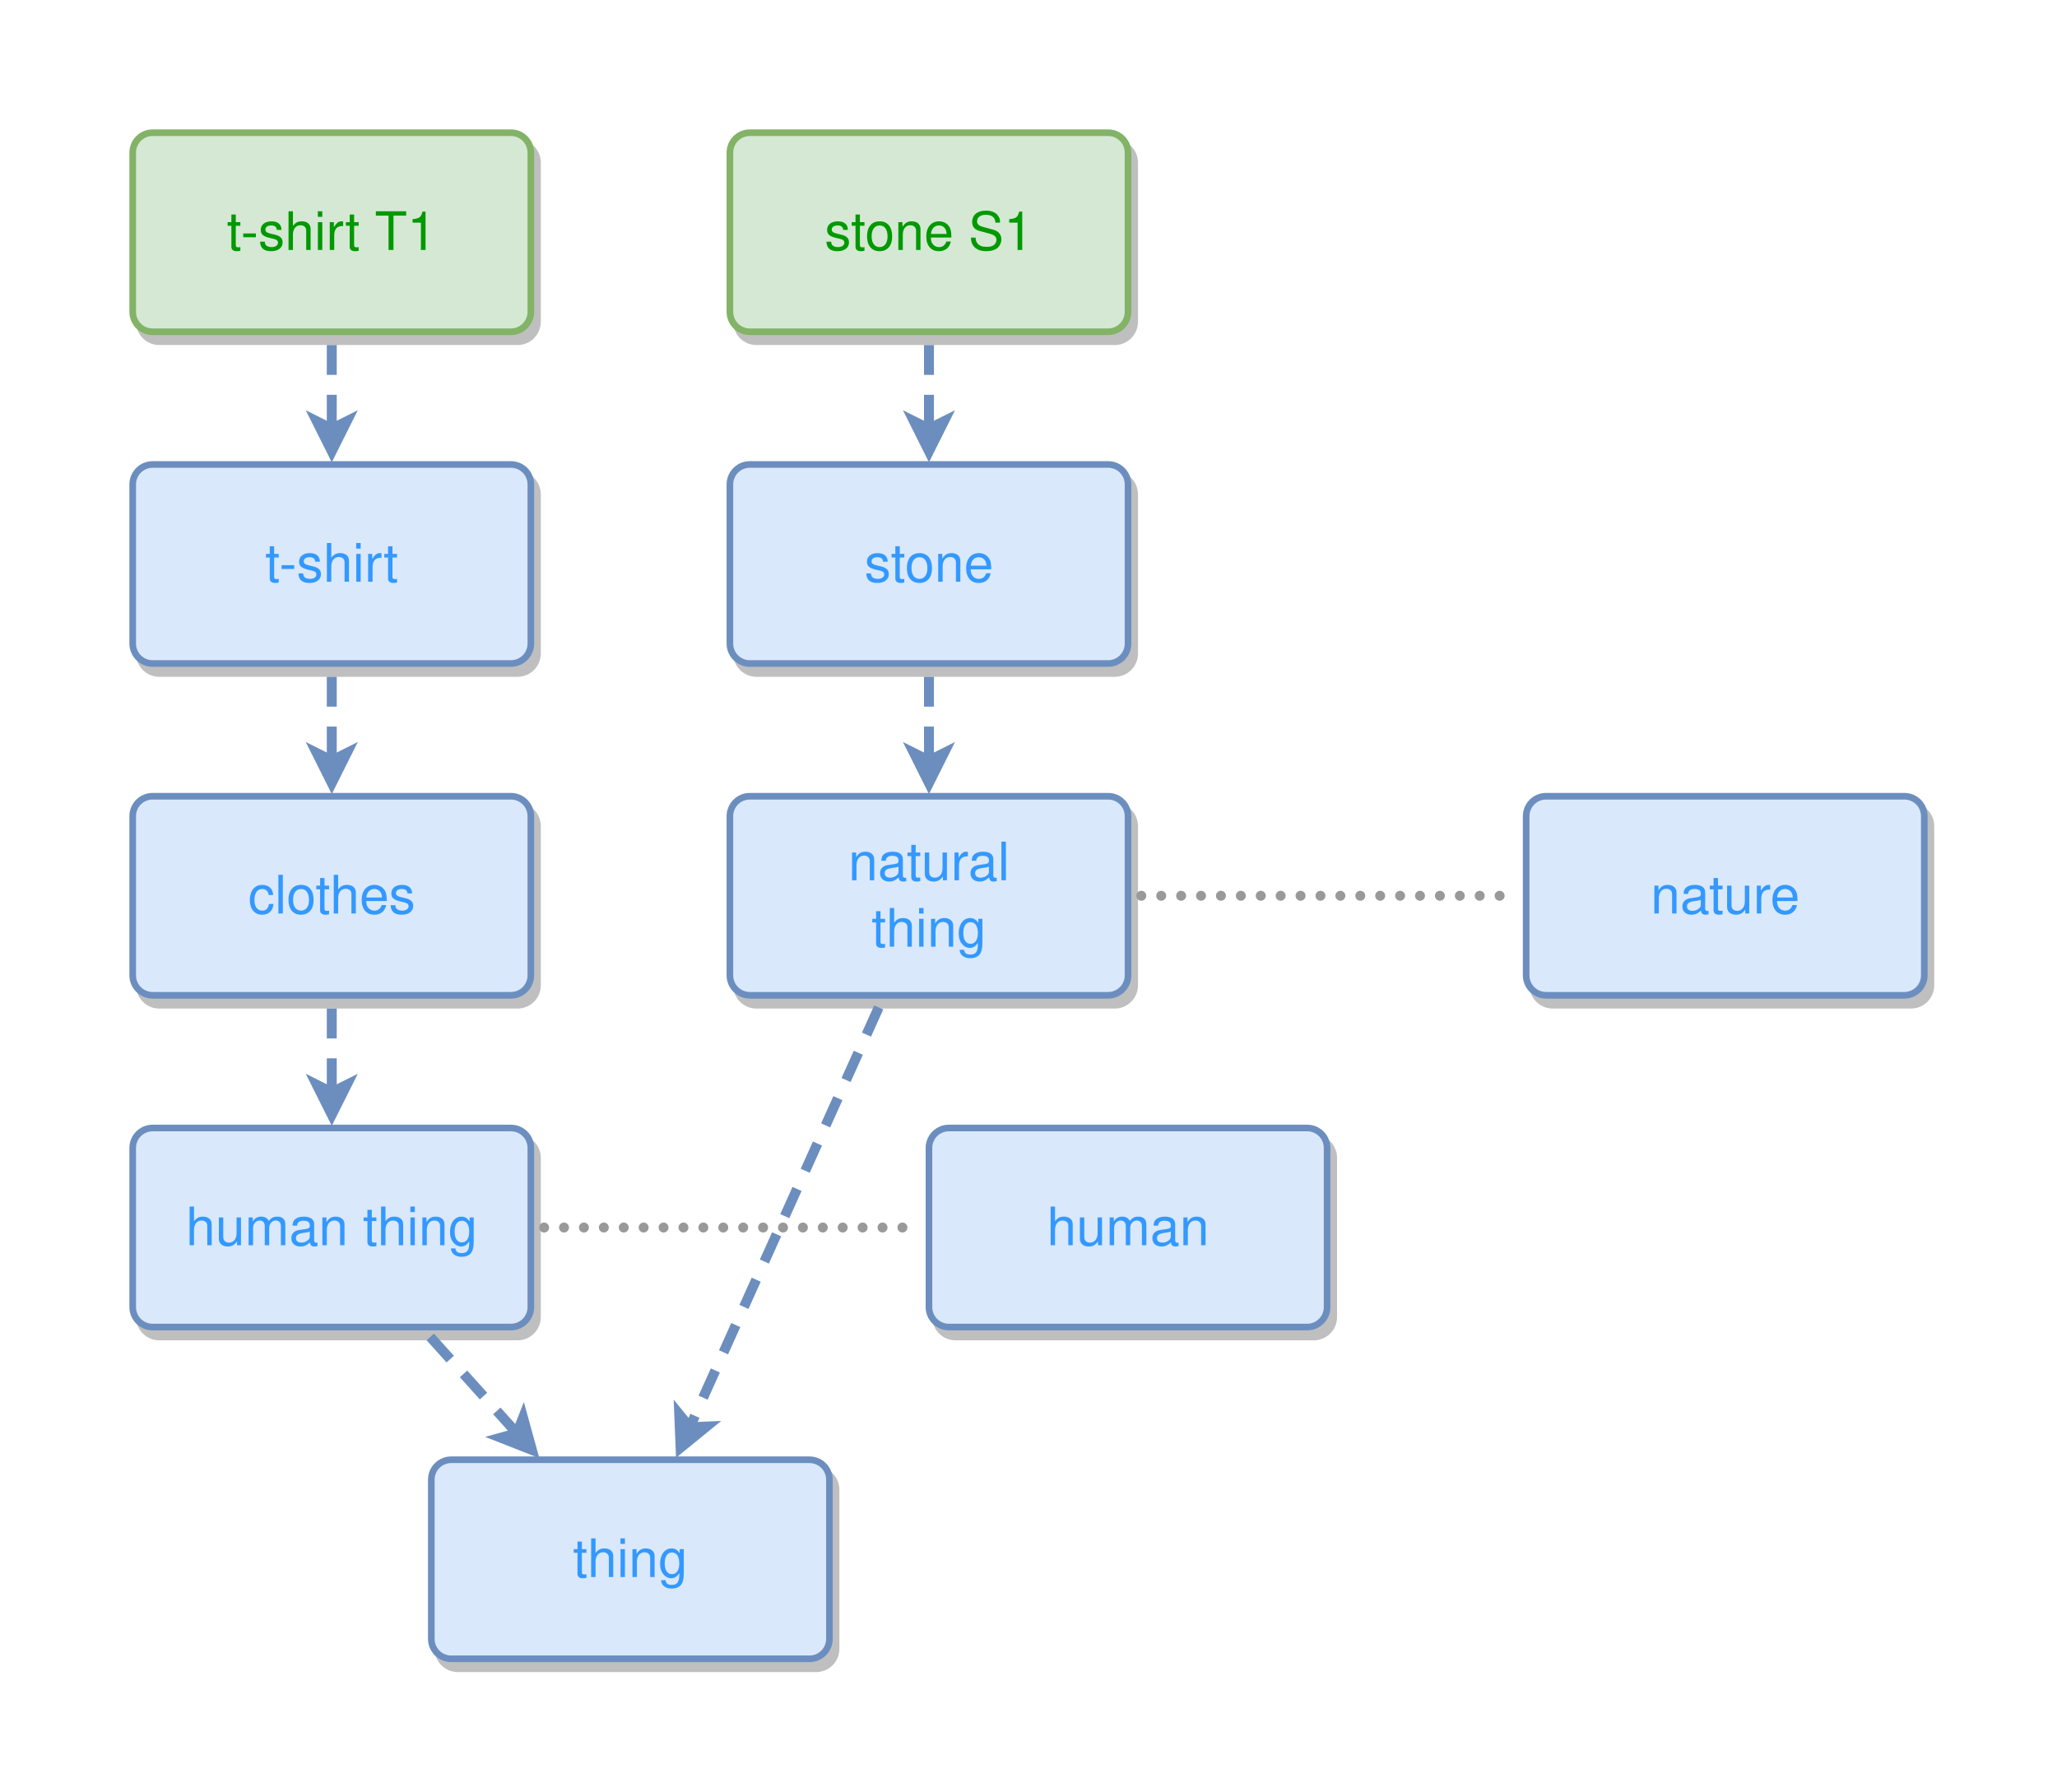
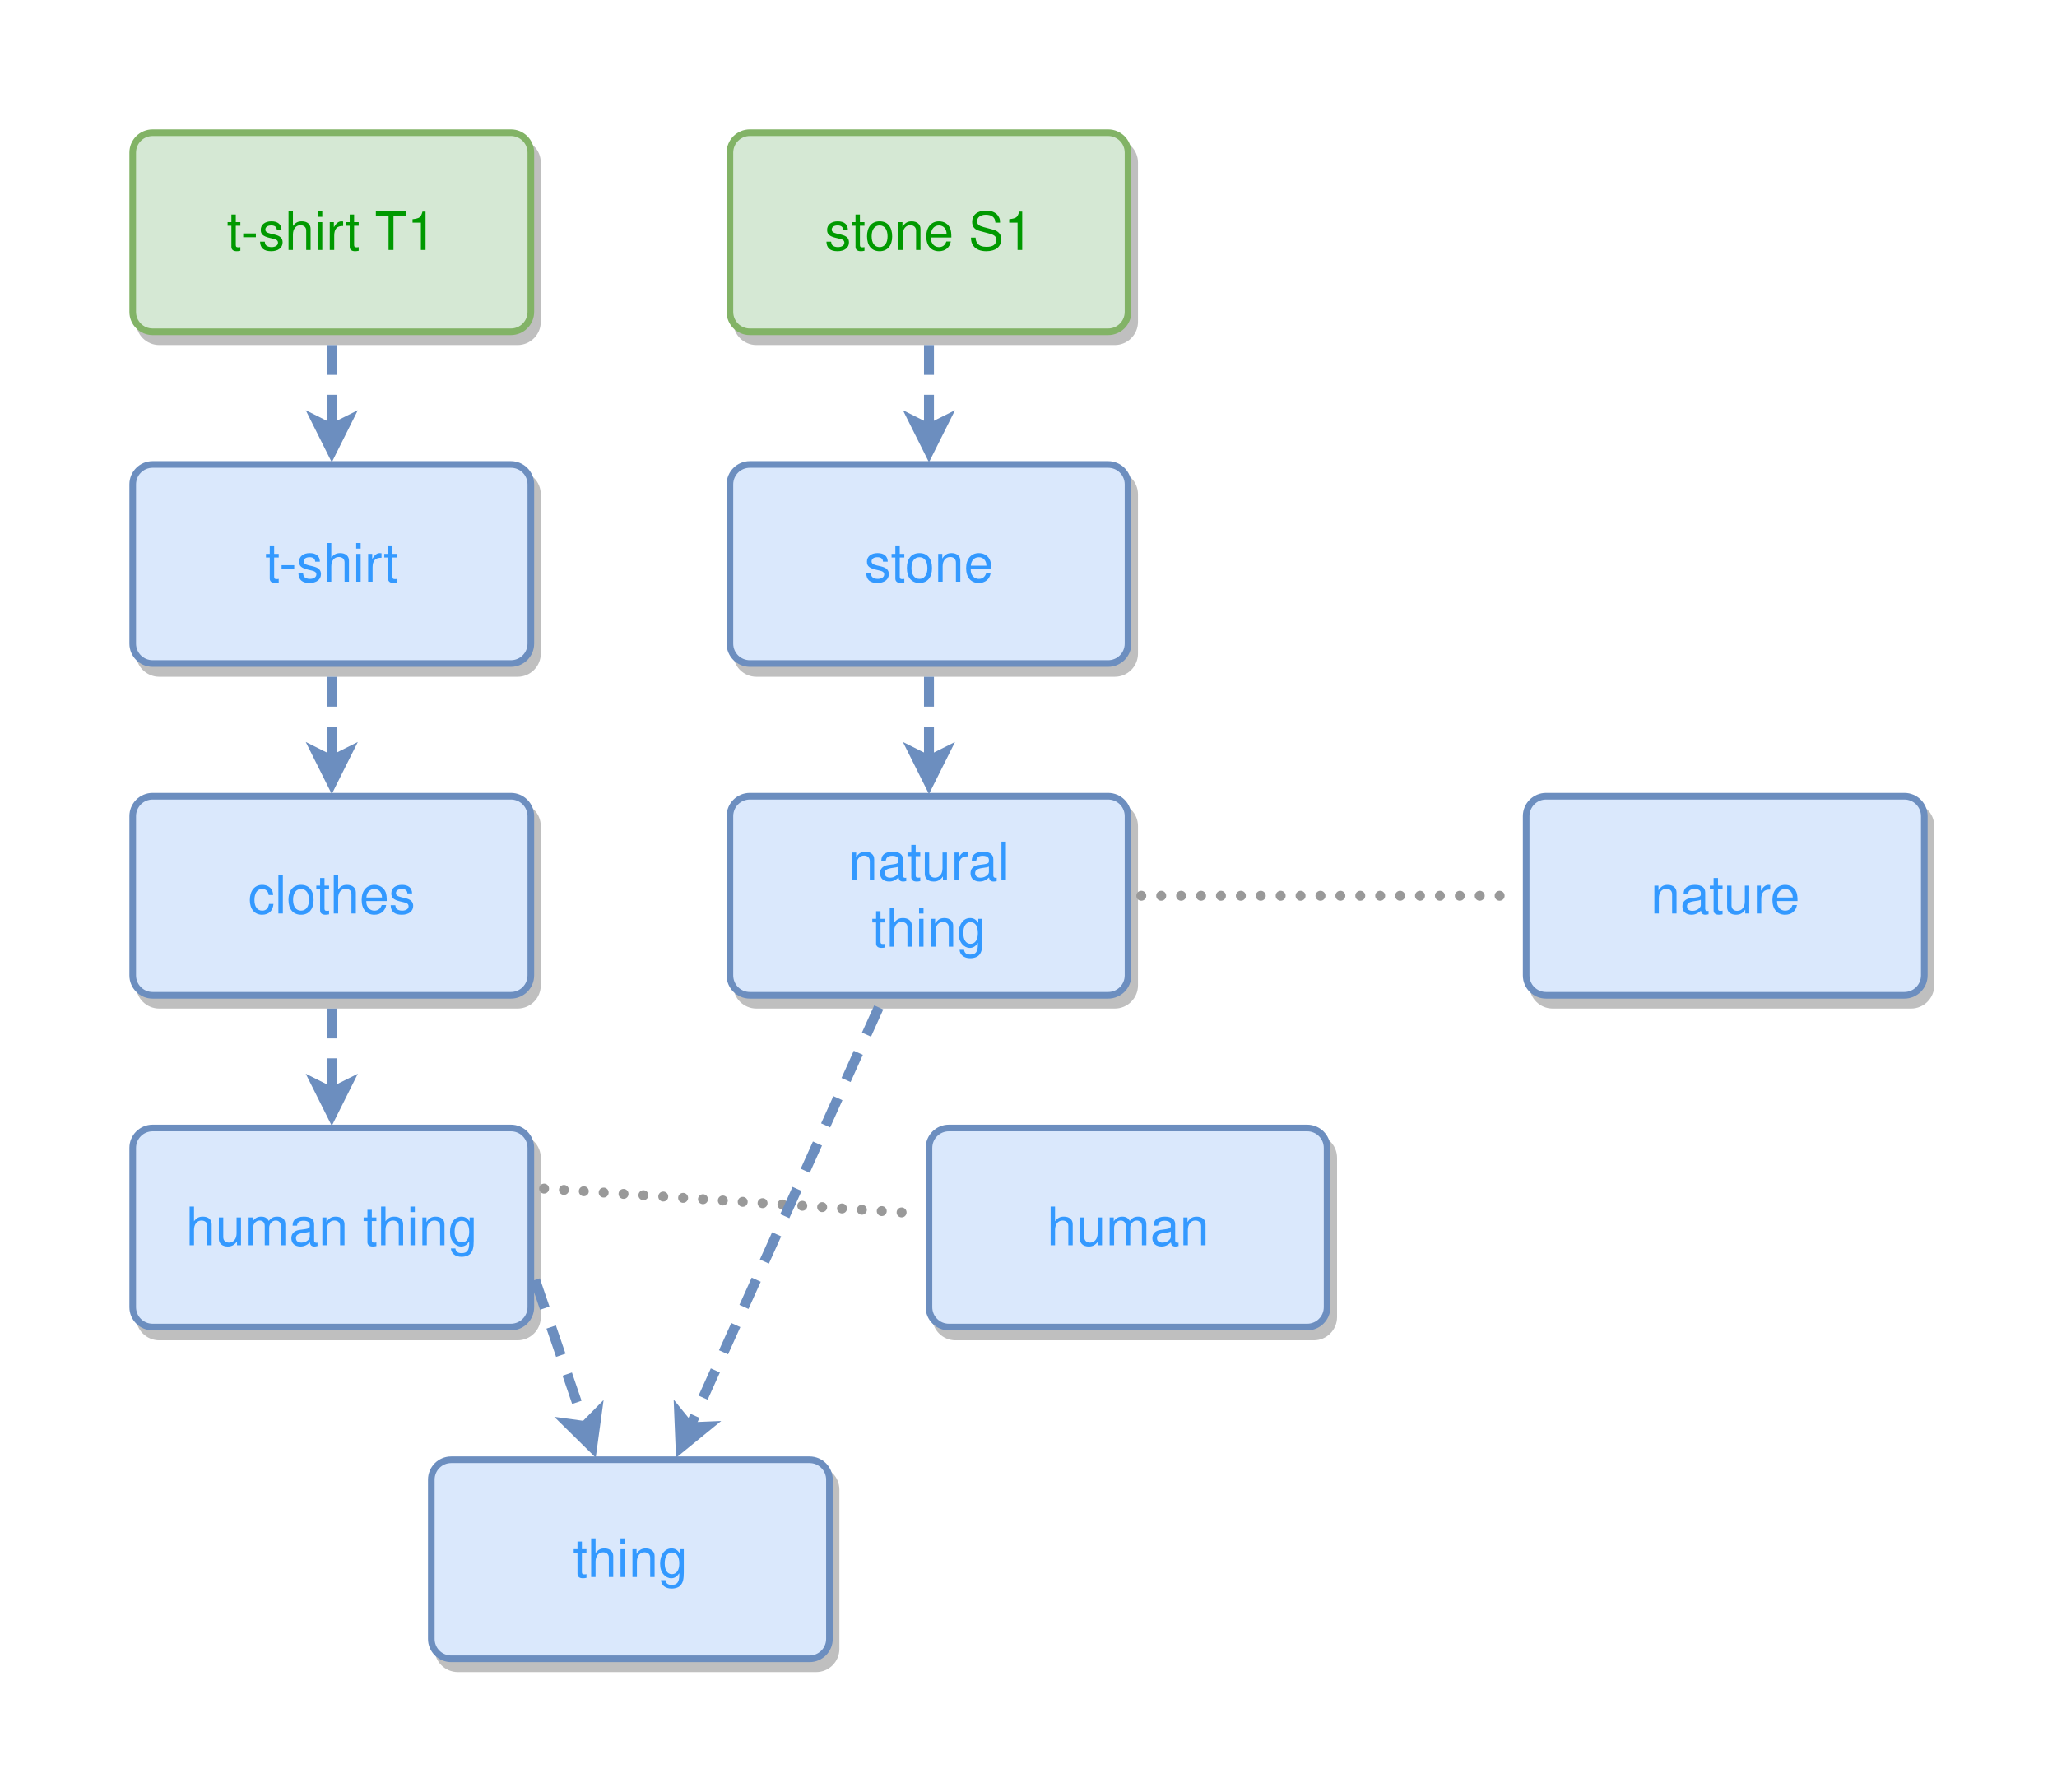
<svg xmlns="http://www.w3.org/2000/svg" width="620" height="540" viewBox="0 0 620 540">
  <defs>
  </defs>
  <g id="container-shells">
  </g>
  <g id="node-shadows">
    <rect x="40" y="40" width="120" height="60" rx="6" ry="6" fill="#000000" stroke="#000000" stroke-width="2" opacity="0.25" transform="translate(2,3)" />
    <rect x="460" y="240" width="120" height="60" rx="6" ry="6" fill="#000000" stroke="#000000" stroke-width="2" opacity="0.25" transform="translate(2,3)" />
    <rect x="40" y="140" width="120" height="60" rx="6" ry="6" fill="#000000" stroke="#000000" stroke-width="2" opacity="0.25" transform="translate(2,3)" />
    <rect x="40" y="240" width="120" height="60" rx="6" ry="6" fill="#000000" stroke="#000000" stroke-width="2" opacity="0.25" transform="translate(2,3)" />
    <rect x="40" y="340" width="120" height="60" rx="6" ry="6" fill="#000000" stroke="#000000" stroke-width="2" opacity="0.25" transform="translate(2,3)" />
    <rect x="130" y="440" width="120" height="60" rx="6" ry="6" fill="#000000" stroke="#000000" stroke-width="2" opacity="0.25" transform="translate(2,3)" />
    <rect x="280" y="340" width="120" height="60" rx="6" ry="6" fill="#000000" stroke="#000000" stroke-width="2" opacity="0.25" transform="translate(2,3)" />
    <rect x="220" y="40" width="120" height="60" rx="6" ry="6" fill="#000000" stroke="#000000" stroke-width="2" opacity="0.25" transform="translate(2,3)" />
    <rect x="220" y="140" width="120" height="60" rx="6" ry="6" fill="#000000" stroke="#000000" stroke-width="2" opacity="0.25" transform="translate(2,3)" />
    <rect x="220" y="240" width="120" height="60" rx="6" ry="6" fill="#000000" stroke="#000000" stroke-width="2" opacity="0.25" transform="translate(2,3)" />
  </g>
  <g id="edges">
    <line x1="100.00" y1="104.00" x2="100.00" y2="129.25" stroke="#6c8ebf" stroke-width="3" stroke-dasharray="9 6" />
    <path d="M 100.00 136.00 L 95.50 127.00 L 100.00 129.25 L 104.50 127.00 Z" fill="#6c8ebf" stroke="#6c8ebf" stroke-width="3" stroke-miterlimit="10" />
    <line x1="100.00" y1="204.00" x2="100.00" y2="229.25" stroke="#6c8ebf" stroke-width="3" stroke-dasharray="9 6" />
    <path d="M 100.00 236.00 L 95.50 227.00 L 100.00 229.25 L 104.50 227.00 Z" fill="#6c8ebf" stroke="#6c8ebf" stroke-width="3" stroke-miterlimit="10" />
    <line x1="100.00" y1="304.00" x2="100.00" y2="329.25" stroke="#6c8ebf" stroke-width="3" stroke-dasharray="9 6" />
    <path d="M 100.00 336.00 L 95.50 327.00 L 100.00 329.25 L 104.50 327.00 Z" fill="#6c8ebf" stroke="#6c8ebf" stroke-width="3" stroke-miterlimit="10" />
-     <line x1="129.68" y1="402.97" x2="155.81" y2="432.01" stroke="#6c8ebf" stroke-width="3" stroke-dasharray="9 6" />
-     <path d="M 160.32 437.03 L 150.96 433.35 L 155.81 432.01 L 157.65 427.33 Z" fill="#6c8ebf" stroke="#6c8ebf" stroke-width="3" stroke-miterlimit="10" />
-     <line x1="164.00" y1="370.00" x2="276.00" y2="370.00" stroke="#999999" stroke-width="3" stroke-linecap="round" stroke-dasharray="0 6" />
+     <line x1="161.29" y1="385.79" x2="176.30" y2="429.83" stroke="#6c8ebf" stroke-width="3" stroke-dasharray="9 6" />
+     <path d="M 178.48 436.21 L 171.32 429.15 L 176.30 429.83 L 179.84 426.24 Z" fill="#6c8ebf" stroke="#6c8ebf" stroke-width="3" stroke-miterlimit="10" />
+     <line x1="163.99" y1="358.27" x2="276.01" y2="365.73" stroke="#999999" stroke-width="3" stroke-linecap="round" stroke-dasharray="0 6" />
    <line x1="280.00" y1="104.00" x2="280.00" y2="129.25" stroke="#6c8ebf" stroke-width="3" stroke-dasharray="9 6" />
    <path d="M 280.00 136.00 L 275.50 127.00 L 280.00 129.25 L 284.50 127.00 Z" fill="#6c8ebf" stroke="#6c8ebf" stroke-width="3" stroke-miterlimit="10" />
    <line x1="280.00" y1="204.00" x2="280.00" y2="229.25" stroke="#6c8ebf" stroke-width="3" stroke-dasharray="9 6" />
    <path d="M 280.00 236.00 L 275.50 227.00 L 280.00 229.25 L 284.50 227.00 Z" fill="#6c8ebf" stroke="#6c8ebf" stroke-width="3" stroke-miterlimit="10" />
    <line x1="344.00" y1="270.00" x2="456.00" y2="270.00" stroke="#999999" stroke-width="3" stroke-linecap="round" stroke-dasharray="0 6" />
    <line x1="264.86" y1="303.65" x2="207.91" y2="430.20" stroke="#6c8ebf" stroke-width="3" stroke-dasharray="9 6" />
    <path d="M 205.14 436.35 L 204.73 426.30 L 207.91 430.20 L 212.94 429.99 Z" fill="#6c8ebf" stroke="#6c8ebf" stroke-width="3" stroke-miterlimit="10" />
  </g>
  <g id="nodes">
    <rect x="40" y="40" width="120" height="60" rx="6" ry="6" fill="#d5e8d4" stroke="#82b366" stroke-width="2" />
    <text x="100" y="70" text-anchor="middle" dominant-baseline="middle" font-family="Helvetica,Inter,Segoe UI,Arial" font-size="16" font-weight="normal" fill="#009900">t-shirt T1</text>
    <rect x="460" y="240" width="120" height="60" rx="6" ry="6" fill="#dae8fc" stroke="#6c8ebf" stroke-width="2" />
    <text x="520" y="270" text-anchor="middle" dominant-baseline="middle" font-family="Helvetica,Inter,Segoe UI,Arial" font-size="16" font-weight="normal" fill="#3399ff">nature</text>
    <rect x="40" y="140" width="120" height="60" rx="6" ry="6" fill="#dae8fc" stroke="#6c8ebf" stroke-width="2" />
    <text x="100" y="170" text-anchor="middle" dominant-baseline="middle" font-family="Helvetica,Inter,Segoe UI,Arial" font-size="16" font-weight="normal" fill="#3399ff">t-shirt</text>
    <rect x="40" y="240" width="120" height="60" rx="6" ry="6" fill="#dae8fc" stroke="#6c8ebf" stroke-width="2" />
    <text x="100" y="270" text-anchor="middle" dominant-baseline="middle" font-family="Helvetica,Inter,Segoe UI,Arial" font-size="16" font-weight="normal" fill="#3399ff">clothes</text>
    <rect x="40" y="340" width="120" height="60" rx="6" ry="6" fill="#dae8fc" stroke="#6c8ebf" stroke-width="2" />
    <text x="100" y="370" text-anchor="middle" dominant-baseline="middle" font-family="Helvetica,Inter,Segoe UI,Arial" font-size="16" font-weight="normal" fill="#3399ff">human thing</text>
    <rect x="130" y="440" width="120" height="60" rx="6" ry="6" fill="#dae8fc" stroke="#6c8ebf" stroke-width="2" />
    <text x="190" y="470" text-anchor="middle" dominant-baseline="middle" font-family="Helvetica,Inter,Segoe UI,Arial" font-size="16" font-weight="normal" fill="#3399ff">thing</text>
    <rect x="280" y="340" width="120" height="60" rx="6" ry="6" fill="#dae8fc" stroke="#6c8ebf" stroke-width="2" />
    <text x="340" y="370" text-anchor="middle" dominant-baseline="middle" font-family="Helvetica,Inter,Segoe UI,Arial" font-size="16" font-weight="normal" fill="#3399ff">human</text>
    <rect x="220" y="40" width="120" height="60" rx="6" ry="6" fill="#d5e8d4" stroke="#82b366" stroke-width="2" />
    <text x="280" y="70" text-anchor="middle" dominant-baseline="middle" font-family="Helvetica,Inter,Segoe UI,Arial" font-size="16" font-weight="normal" fill="#009900">stone S1</text>
    <rect x="220" y="140" width="120" height="60" rx="6" ry="6" fill="#dae8fc" stroke="#6c8ebf" stroke-width="2" />
    <text x="280" y="170" text-anchor="middle" dominant-baseline="middle" font-family="Helvetica,Inter,Segoe UI,Arial" font-size="16" font-weight="normal" fill="#3399ff">stone</text>
    <rect x="220" y="240" width="120" height="60" rx="6" ry="6" fill="#dae8fc" stroke="#6c8ebf" stroke-width="2" />
    <text x="280" y="260" text-anchor="middle" dominant-baseline="middle" font-family="Helvetica,Inter,Segoe UI,Arial" font-size="16" font-weight="normal" fill="#3399ff">natural</text>
    <text x="280" y="280" text-anchor="middle" dominant-baseline="middle" font-family="Helvetica,Inter,Segoe UI,Arial" font-size="16" font-weight="normal" fill="#3399ff">thing</text>
  </g>
</svg>
